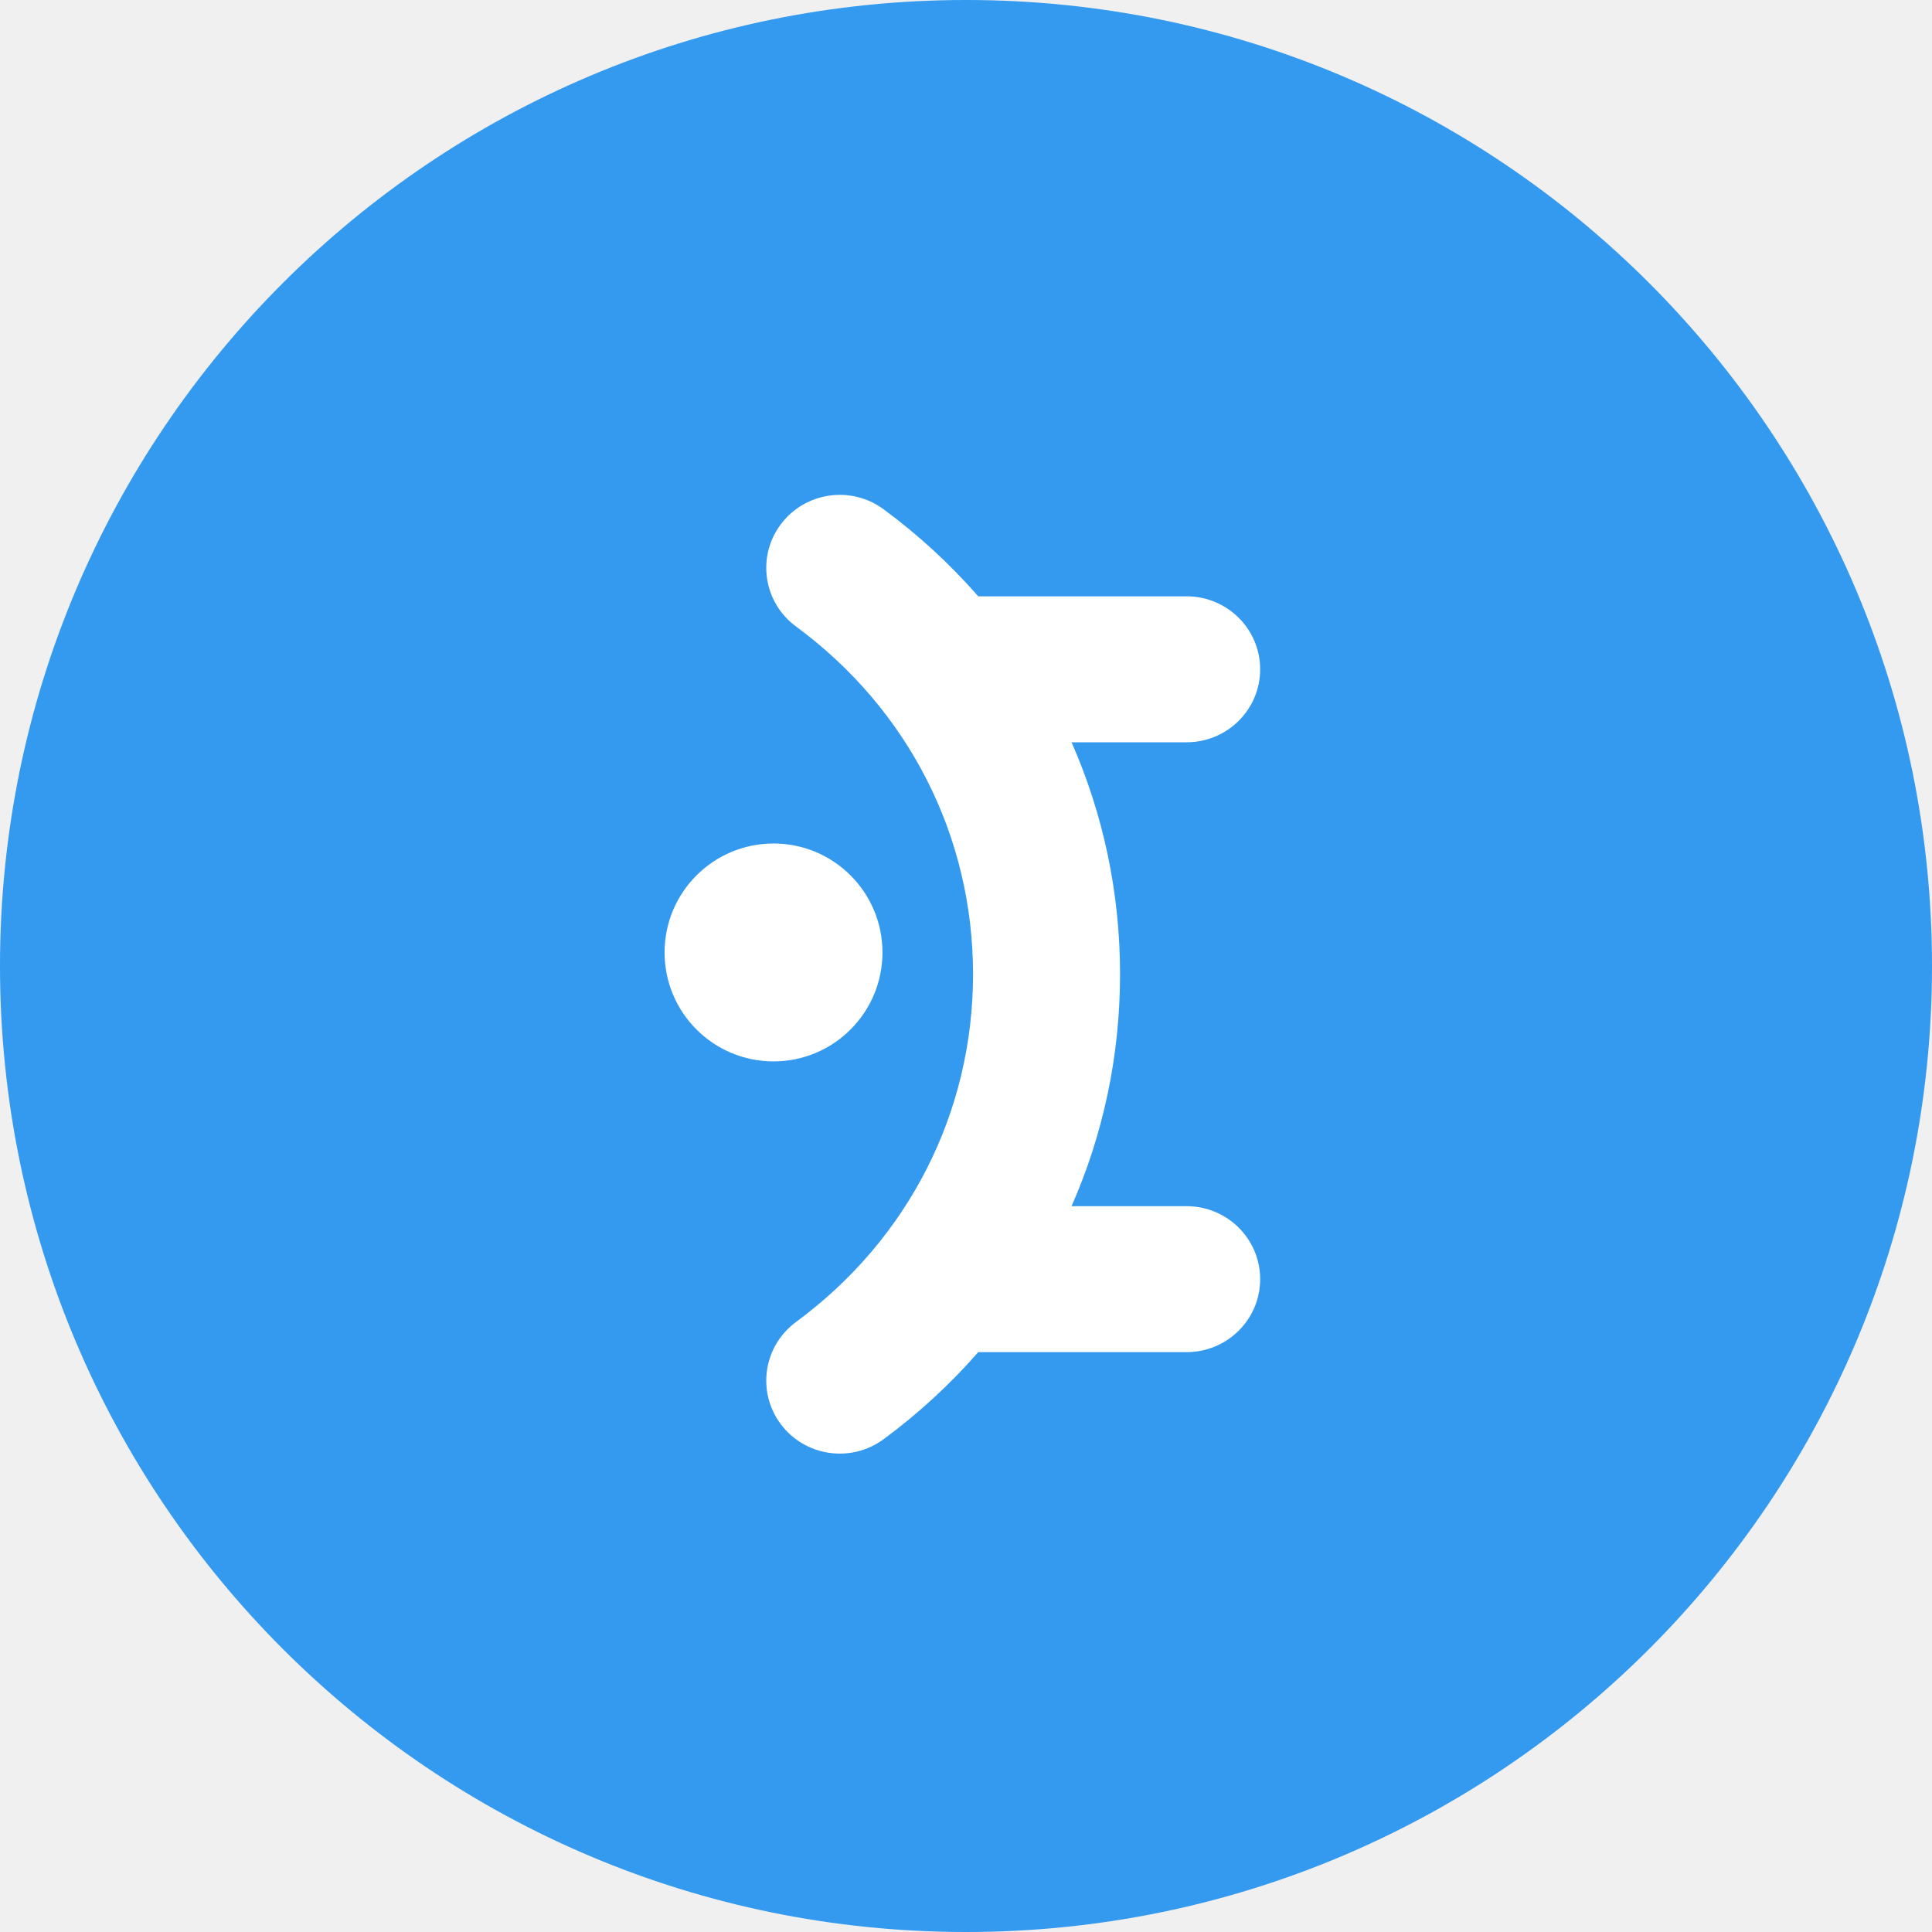
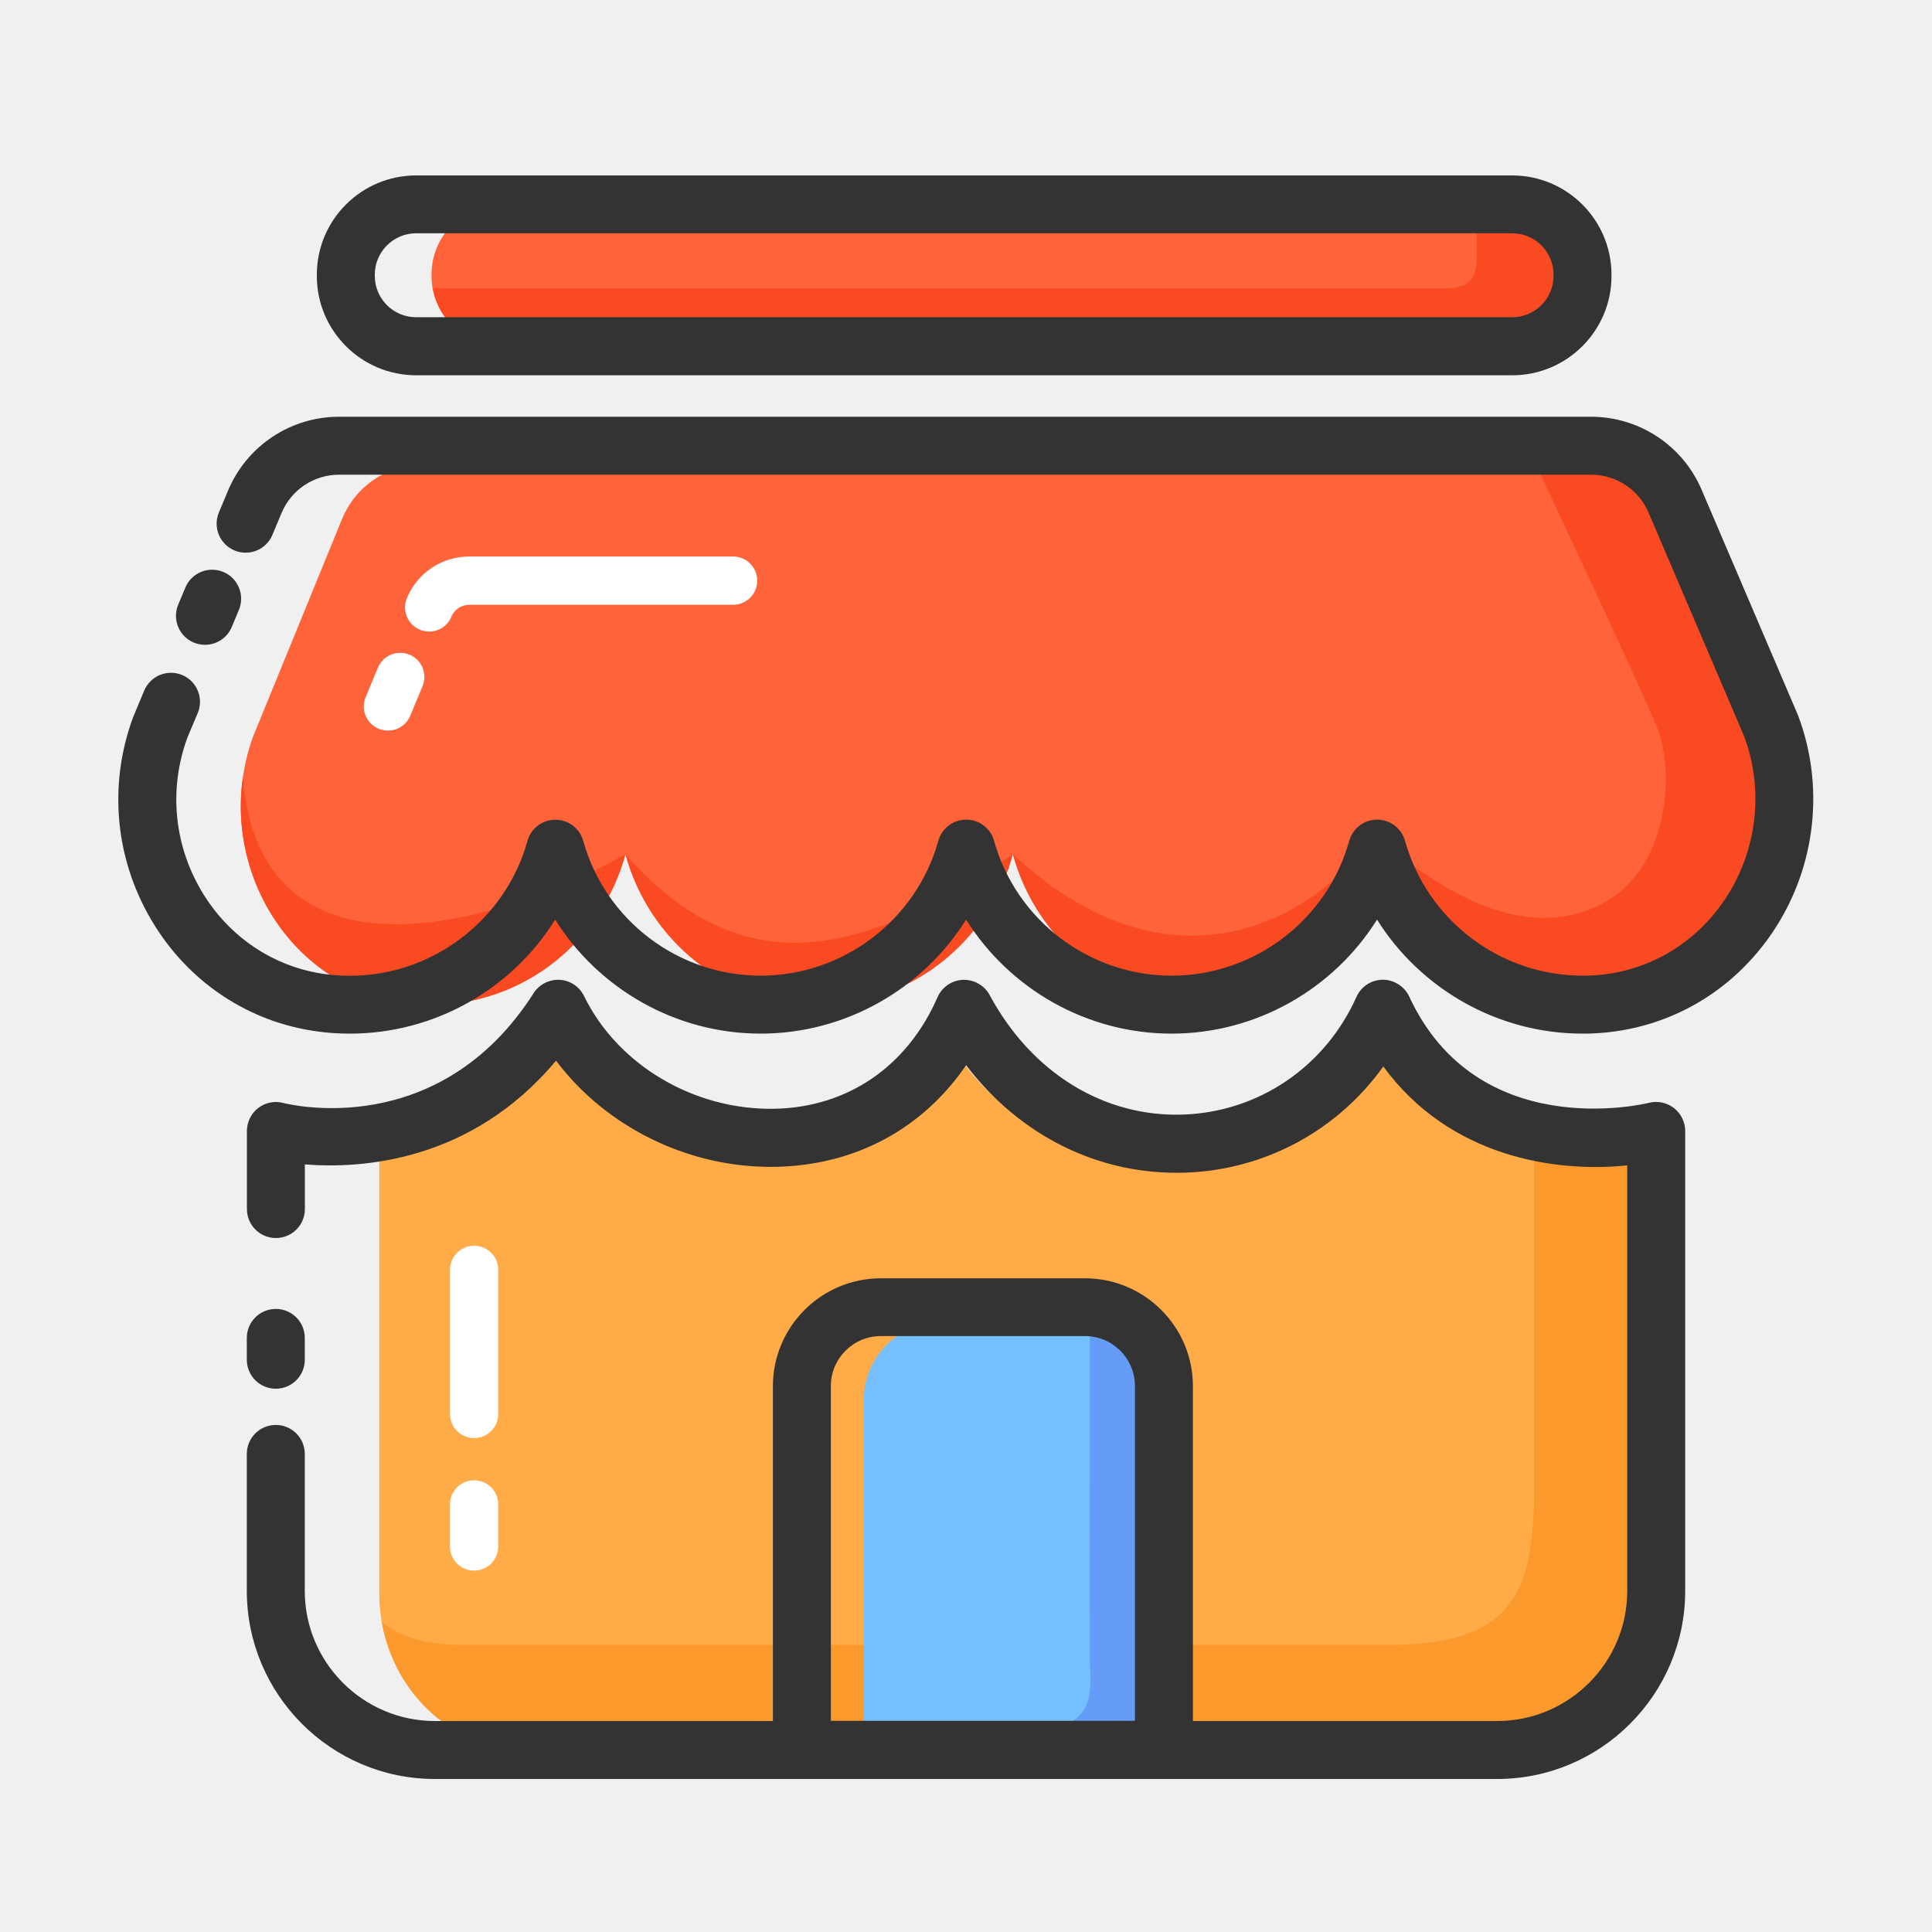
- <svg xmlns="http://www.w3.org/2000/svg" viewBox="0 0 500 500">
-   <g fill="none" fill-rule="evenodd">
-     <rect width="500" height="500" fill="#339AF0" rx="250" />
-     <g fill="#FFF">
-       <path fill-rule="nonzero" d="M202.055 135.706c-6.26 8.373-4.494 20.208 3.944 26.42 29.122 21.45 45.824 54.253 45.824 90.005 0 35.752-16.702 68.559-45.824 90.005-8.436 6.215-10.206 18.043-3.944 26.42 6.26 8.378 18.173 10.13 26.611 3.916a153.835 153.835 0 0024.509-22.54h53.93c10.506 0 19.023-8.455 19.023-18.885 0-10.43-8.517-18.886-19.023-18.886h-29.79c8.196-18.594 12.553-38.923 12.553-60.03s-4.357-41.436-12.552-60.03h29.79c10.505 0 19.022-8.455 19.022-18.885 0-10.43-8.517-18.886-19.023-18.886h-53.93a153.835 153.835 0 00-24.509-22.54c-8.438-6.215-20.351-4.46-26.61 3.916z" />
-       <path d="M171.992 246.492c0-15.572 12.624-28.195 28.196-28.195 15.572 0 28.195 12.623 28.195 28.195 0 15.572-12.623 28.196-28.195 28.196-15.572 0-28.196-12.624-28.196-28.196z" />
-     </g>
-   </g>
+ <svg xmlns="http://www.w3.org/2000/svg" width="800px" height="800px" viewBox="0 0 1024 1024" class="icon" style="vertical-align: middle;fill: #000000;overflow: hidden;" version="1.1">
+   <path d="M801.485 183.552H265.984a37.274 37.274 0 0 1-37.274-37.274v-0.768a37.274 37.274 0 0 1 37.274-37.274h535.501a37.274 37.274 0 0 1 37.274 37.274v0.768a37.274 37.274 0 0 1-37.274 37.274z" fill="#FF6339" />
+   <path d="M766.874 152.832H229.427c3.226 17.459 18.534 30.72 36.966 30.72h534.733a37.632 37.632 0 0 0 37.632-37.632 37.632 37.632 0 0 0-37.632-37.632h-18.432v27.392c0 6.554 0 17.152-15.821 17.152z" fill="#F94A21" />
+   <path d="M801.485 198.912H220.57c-29.03 0-52.634-23.603-52.634-52.582v-0.768c0-29.03 23.603-52.582 52.634-52.582h580.915c29.03 0 52.634 23.603 52.634 52.582v0.768c0 28.979-23.603 52.582-52.634 52.582zM220.57 123.648c-12.083 0-21.914 9.83-21.914 21.862v0.768c0 12.083 9.83 21.862 21.914 21.862h580.915c12.083 0 21.914-9.83 21.914-21.862v-0.768c0-12.083-9.83-21.862-21.914-21.862H220.57z" fill="#333333" />
+   <path d="M134.093 390.502c-22.989 63.744 17.715 134.554 83.814 141.414 3.584 0.358 7.27 0.563 10.957 0.563 48.947 0 90.163-33.792 102.656-79.821C344.013 498.688 385.229 532.48 434.176 532.48s90.163-33.792 102.656-79.821C549.325 498.688 590.541 532.48 639.488 532.48s90.163-33.792 102.656-79.821C754.637 498.688 795.853 532.48 844.8 532.48c1.843 0 3.686-0.051 5.478-0.154 68.71-3.584 112.998-76.646 88.73-142.592l-47.923-114.842c-7.219-17.254-23.757-28.467-42.086-28.467H223.437c-18.432 0-35.072 11.315-42.189 28.774l-47.155 115.302z" fill="#FF6339" />
+   <path d="M877.824 384.358c10.547 25.6 5.581 73.165-24.115 91.955-24.166 15.309-60.006 17.51-111.104-22.323 12.954 45.312 53.811 78.49 102.246 78.49 1.843 0 3.686-0.051 5.478-0.154 68.762-3.584 112.998-76.646 88.73-142.592l-47.923-114.842c-7.219-17.254-23.757-28.467-42.086-28.467h-34.867c19.814 42.189 56.064 119.552 63.642 137.933zM639.488 532.531c48.64 0 89.651-33.382 102.4-79.002-4.25-3.328-8.602-6.912-13.005-10.854-40.602 54.477-115.712 81.459-192.051 10.035 12.544 46.029 53.709 79.821 102.656 79.821zM434.176 532.531c48.947 0 90.163-33.792 102.656-79.821-71.373 48.384-139.213 75.418-205.363 0 12.544 46.029 53.76 79.821 102.707 79.821zM128.717 412.211c-8.141 57.19 30.515 113.613 89.139 119.757 3.584 0.358 7.27 0.563 10.957 0.563 48.947 0 90.163-33.792 102.656-79.821-53.197 31.283-192.717 81.152-202.752-40.499z" fill="#F94A21" />
+   <path d="M838.758 547.84c-44.902 0-85.811-23.654-108.902-60.416-23.04 36.762-63.949 60.416-108.902 60.416s-85.811-23.654-108.902-60.416c-23.04 36.762-63.949 60.416-108.902 60.416s-85.811-23.654-108.902-60.416C271.309 524.237 230.4 547.84 185.446 547.84c-4.403 0-8.858-0.205-13.158-0.666-37.325-3.789-70.246-24.474-90.368-56.73-20.787-33.331-24.934-73.574-11.366-110.336 0.102-0.205 0.154-0.41 0.256-0.614l5.632-13.466a15.375 15.375 0 0 1 28.365 11.878l-5.53 13.158c-10.138 27.75-6.963 58.01 8.704 83.149 15.053 24.115 39.629 39.629 67.43 42.445 3.277 0.358 6.656 0.512 10.035 0.512 43.674 0 82.381-29.389 94.106-71.424a15.345 15.345 0 0 1 29.594 0C320.819 487.782 359.526 517.12 403.2 517.12c43.674 0 82.381-29.389 94.106-71.424a15.345 15.345 0 0 1 29.594 0c11.725 42.035 50.381 71.424 94.106 71.424 43.674 0 82.381-29.389 94.106-71.424a15.345 15.345 0 0 1 29.594 0c11.725 42.035 50.381 71.424 94.106 71.424 1.69 0 3.379-0.051 5.018-0.102 28.928-1.485 54.835-16.486 70.963-41.165 16.589-25.344 20.173-57.293 9.677-85.504l-50.688-118.63a33.111 33.111 0 0 0-30.515-20.122H179.763c-13.414 0-25.395 7.987-30.566 20.378l-4.813 11.52a15.375 15.375 0 0 1-28.365-11.878l4.813-11.52a63.795 63.795 0 0 1 58.931-39.219h663.45c25.6 0 48.691 15.206 58.726 38.81l50.842 118.938c0.102 0.205 0.154 0.41 0.256 0.614 14.131 37.478 9.421 79.872-12.595 113.459-21.606 32.973-56.269 52.992-95.13 54.989-2.15 0.154-4.352 0.154-6.554 0.154z" fill="#333333" />
+   <path d="M108.646 341.76c-1.997 0-3.994-0.41-5.939-1.178a15.375 15.375 0 0 1-8.243-20.122l3.789-9.062a15.375 15.375 0 0 1 28.365 11.878l-3.789 9.062a15.319 15.319 0 0 1-14.182 9.421z" fill="#333333" />
+   <path d="M877.824 604.16v240.333c0 45.824-34.918 82.944-77.978 82.944H278.989c-43.059 0-77.978-37.12-77.978-82.944V604.16s55.45-1.024 100.045-57.856c37.018 80.64 158.618 98.458 199.168 0 50.227 99.379 206.643 82.227 243.661-5.888 38.758 89.037 133.939 63.744 133.939 63.744z" fill="#FFAC48" />
+   <path d="M877.824 844.442V604.16s-30.925 8.192-64.717-1.229v185.754c0 56.781-11.878 83.2-77.926 83.2H247.91c-15.258 0-32.666-1.382-45.517-12.237 6.707 38.605 38.451 67.84 76.646 67.84h520.806c43.059-0.051 77.978-37.222 77.978-83.046z" fill="#FC992D" />
+   <path d="M146.176 736.051c-8.499 0-15.36-6.861-15.36-15.36v-11.571c0-8.499 6.861-15.36 15.36-15.36s15.36 6.861 15.36 15.36v11.571c0 8.499-6.861 15.36-15.36 15.36z" fill="#333333" />
+   <path d="M205.619 387.226a12.785 12.785 0 0 1-11.827-17.715l6.502-15.616a12.8 12.8 0 0 1 16.742-6.912c6.554 2.714 9.626 10.189 6.912 16.742l-6.502 15.616c-2.048 4.915-6.81 7.885-11.827 7.885zM227.482 334.746a12.785 12.785 0 0 1-11.827-17.715 35.692 35.692 0 0 1 33.075-22.067h139.827a12.8 12.8 0 0 1 0 25.6H248.678c-4.147 0-7.834 2.458-9.421 6.298-1.997 4.915-6.758 7.885-11.776 7.885zM251.29 832.461a12.8 12.8 0 0 1-12.8-12.8v-22.272a12.8 12.8 0 0 1 25.6 0v22.272a12.8 12.8 0 0 1-12.8 12.8zM251.29 762.214a12.8 12.8 0 0 1-12.8-12.8v-76.339a12.8 12.8 0 0 1 25.6 0v76.339a12.8 12.8 0 0 1-12.8 12.8z" fill="#FFFFFF" />
+   <path d="M606.259 927.437h-148.48v-185.19c0-23.091 18.739-41.83 41.83-41.83h64.819c23.091 0 41.83 18.739 41.83 41.83v185.19z" fill="#76BFFF" />
+   <path d="M577.69 701.901s-0.358 166.4 0 180.122c0.358 13.722 3.43 33.126-27.392 35.021h66.611l-4.966-211.712-34.253-3.43z" fill="#659CF8" />
+   <path d="M887.245 587.315a15.36 15.36 0 0 0-13.158-2.816c-3.686 0.922-91.238 21.299-127.181-56.32-2.56-5.478-8.192-8.909-14.029-8.909-6.042 0.051-11.469 3.584-13.926 9.114-16.538 36.966-51.661 60.877-91.699 62.362-42.138 1.485-80.538-22.118-102.707-63.334-2.765-5.171-8.346-8.243-14.131-8.09-5.888 0.256-11.11 3.789-13.466 9.165-16.128 36.813-47.616 58.368-86.374 59.187-42.65 0.819-83.149-23.142-101.018-59.75a15.309 15.309 0 0 0-12.902-8.602c-5.581-0.256-10.854 2.406-13.824 7.066-50.125 78.541-129.331 59.034-132.659 58.214-4.608-1.229-9.523-0.256-13.312 2.662-3.789 2.918-5.99 7.424-5.99 12.186v41.37c0 8.499 6.861 15.36 15.36 15.36s15.36-6.861 15.36-15.36v-23.654c29.798 2.355 88.166-1.229 133.12-54.989 26.522 35.277 70.656 57.19 116.531 56.269 42.189-0.87 77.773-20.173 100.813-53.862 28.723 37.683 70.861 58.522 116.378 56.934 42.445-1.536 80.589-22.528 104.755-56.269 35.123 48.077 91.29 56.371 129.28 52.429v225.536c0 37.99-30.925 68.966-68.966 68.966h-161.229V734.72c0-31.539-25.651-57.19-57.19-57.19H466.842c-31.539 0-57.19 25.651-57.19 57.19v177.459H230.502c-37.99 0-68.966-30.925-68.966-68.966v-72.602c0-8.499-6.861-15.36-15.36-15.36s-15.36 6.861-15.36 15.36v72.602c0 54.938 44.698 99.686 99.686 99.686H793.498c54.938 0 99.686-44.698 99.686-99.686v-243.712c0-4.813-2.202-9.267-5.939-12.186z m-446.874 324.762v-177.459c0-14.592 11.878-26.47 26.47-26.47h108.237c14.592 0 26.47 11.878 26.47 26.47v177.459H440.371z" fill="#333333" />
</svg>
